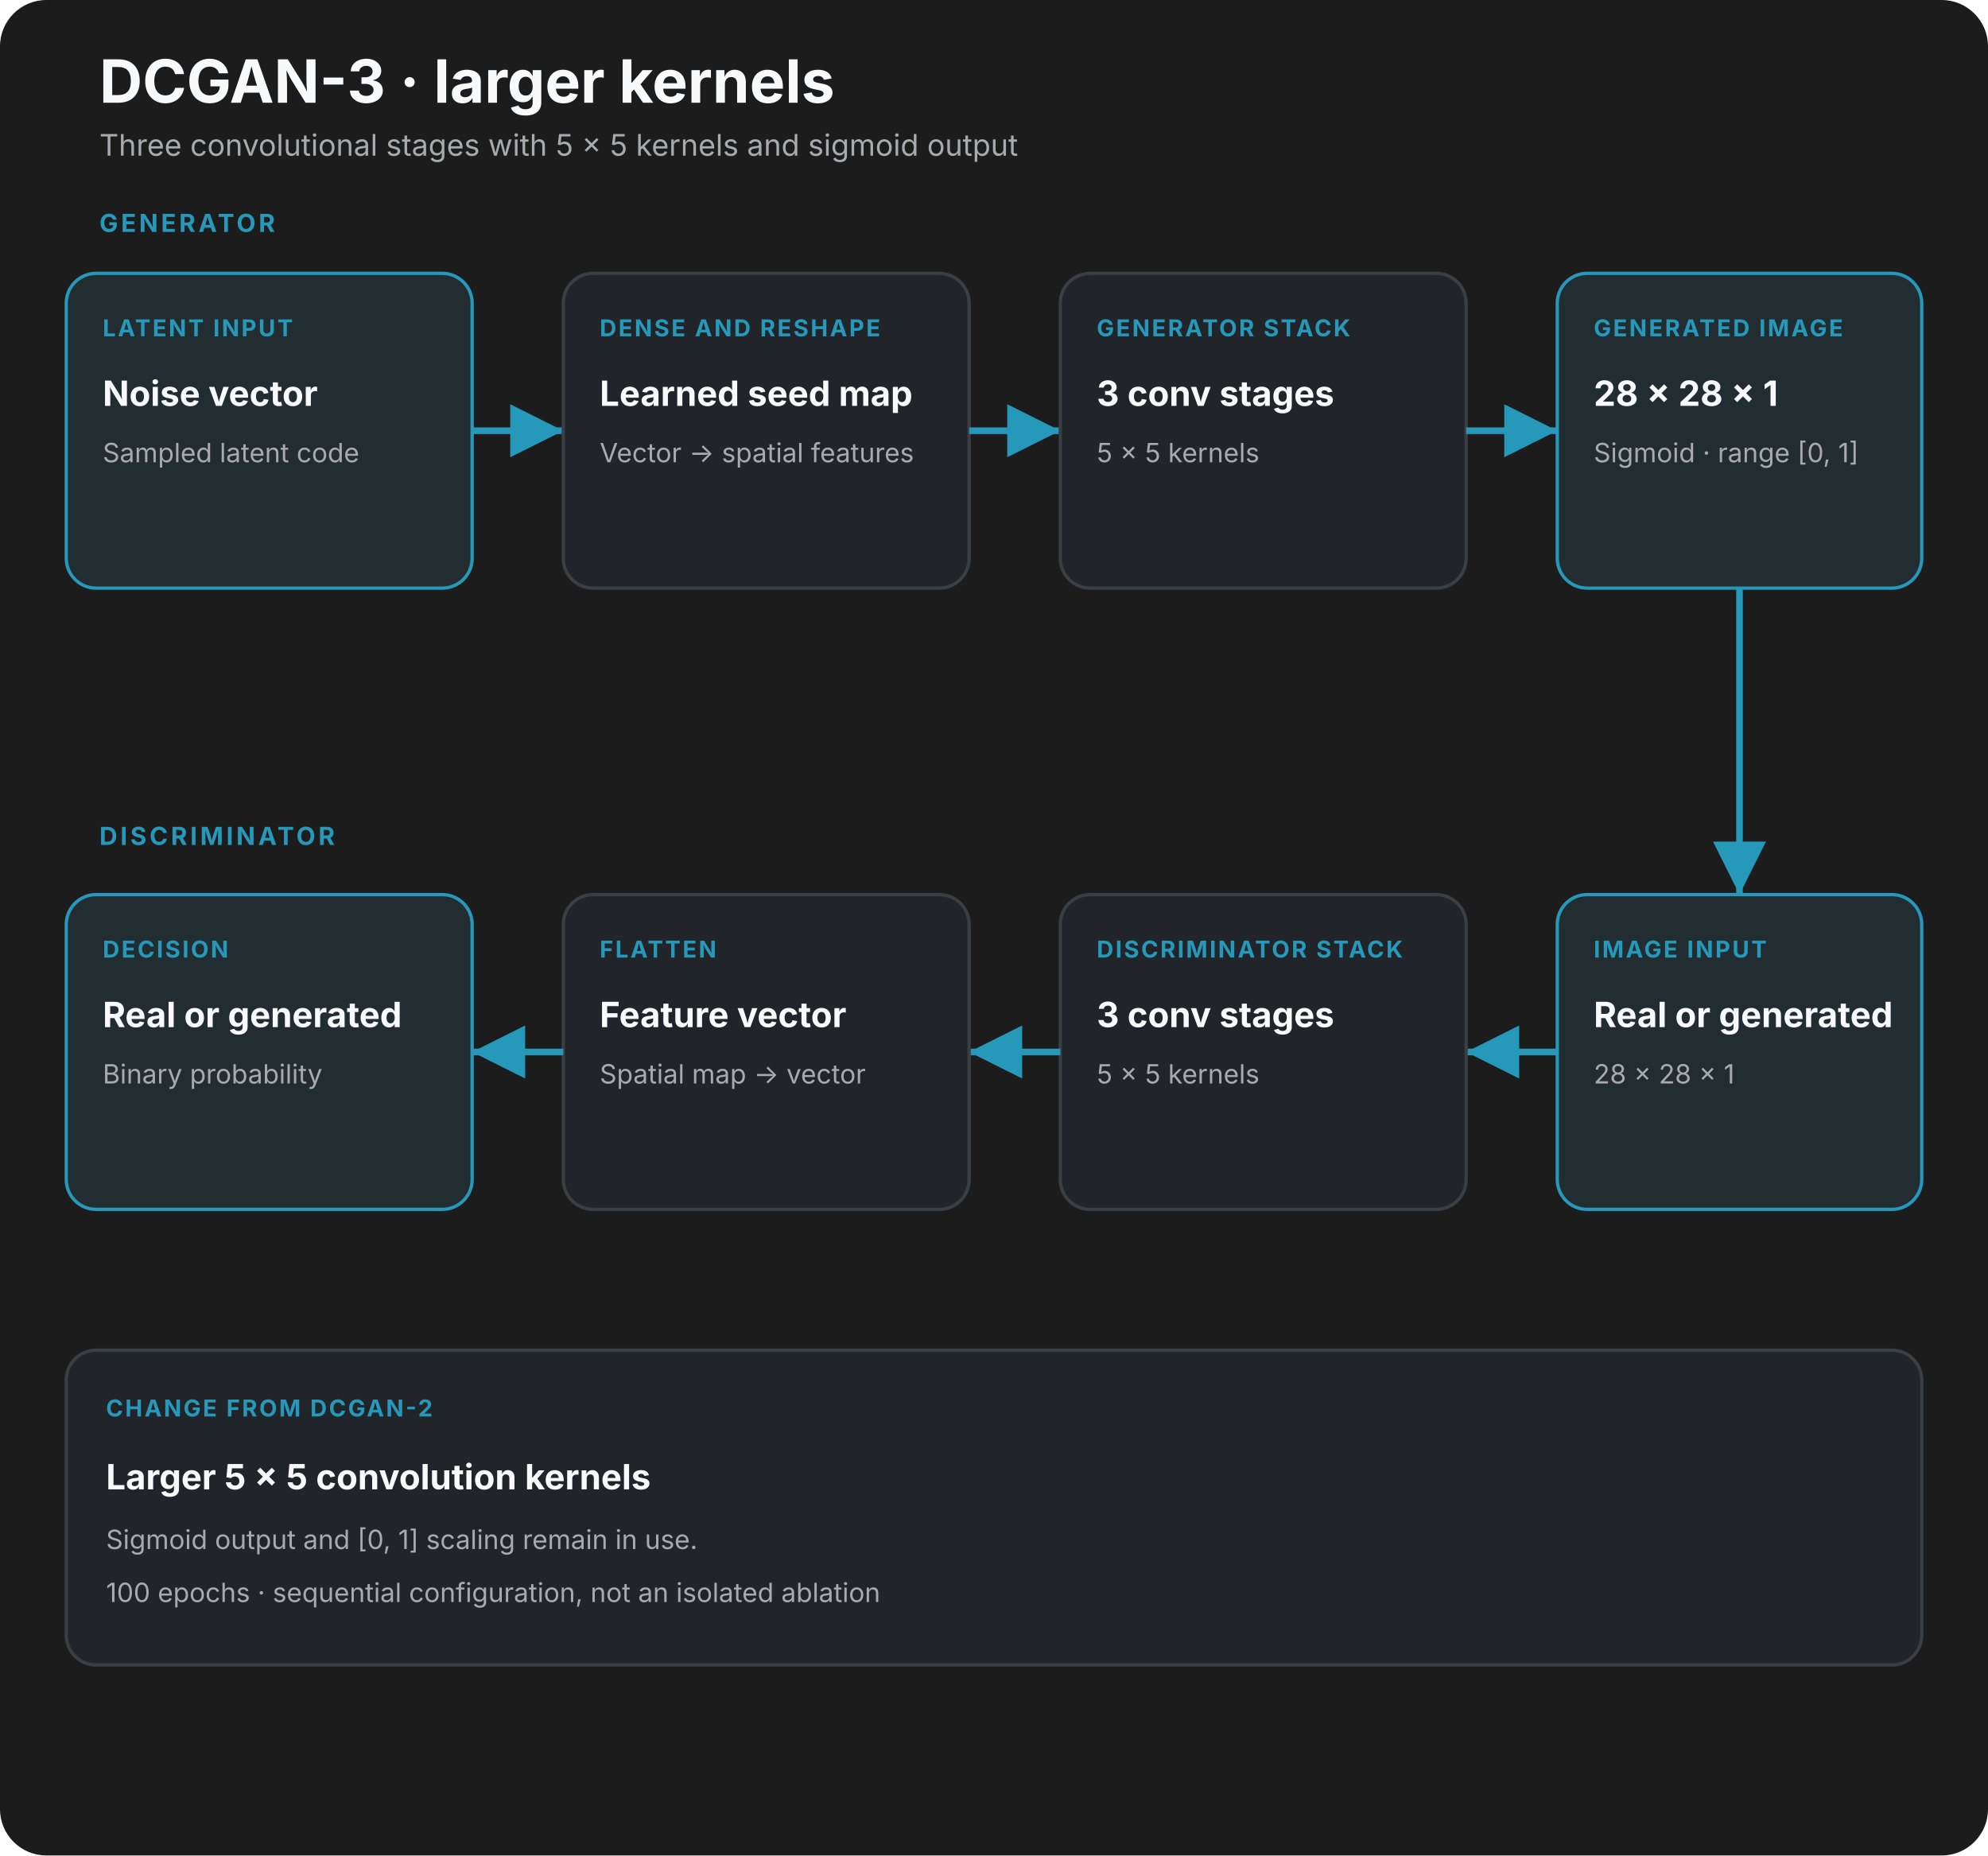
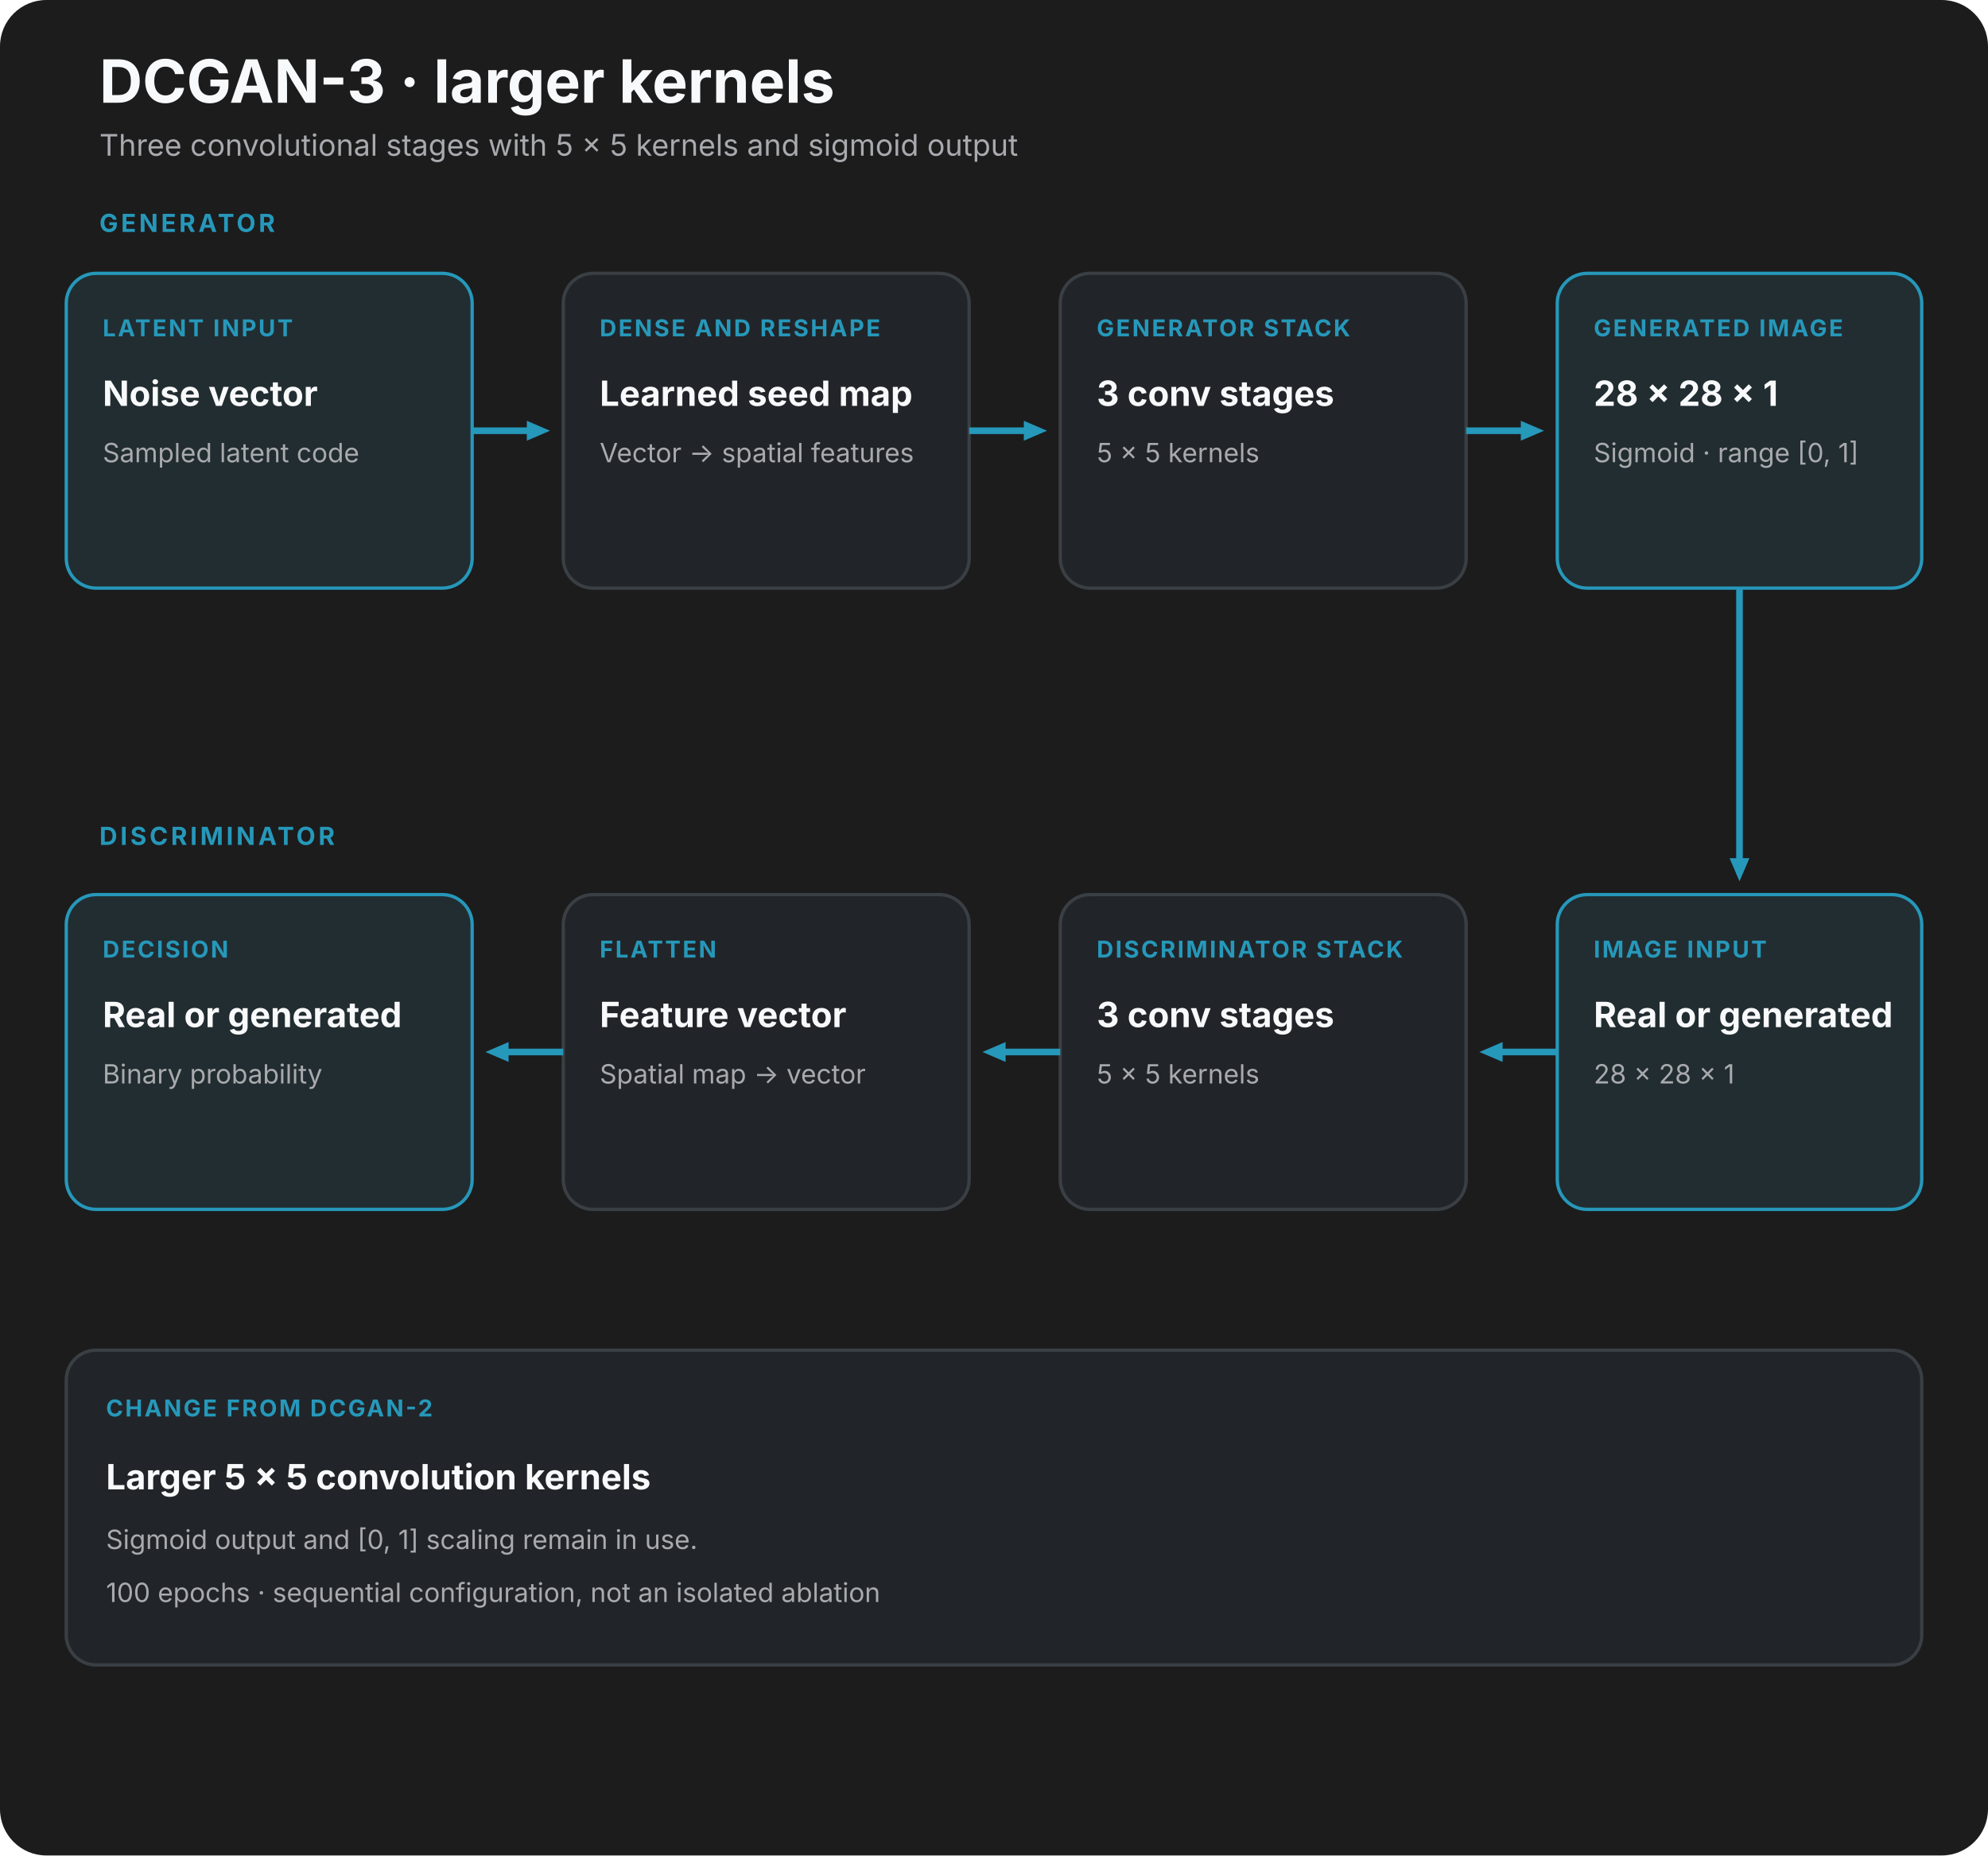
<svg xmlns="http://www.w3.org/2000/svg" viewBox="0 0 1200 1120" role="img" aria-labelledby="dcgan3-title dcgan3-desc">
  <defs>
-     <marker id="dcgan3-arrow" markerWidth="11" markerHeight="11" refX="8" refY="4" orient="auto">
-       <path d="M0 0 8 4 0 8Z" fill="#2698ba" />
+     <marker id="dcgan3-arrow" markerWidth="16" markerHeight="12" refX="2" refY="6" orient="auto" markerUnits="userSpaceOnUse">
+       <path d="M0 0 14 6 0 12Z" fill="#2698ba" stroke="none" />
    </marker>
-     <style>.h{fill:#f8f9fa;font:700 36px Inter,-apple-system,BlinkMacSystemFont,"Segoe UI",sans-serif}.s{fill:#a8aaad;font:400 18px Inter,-apple-system,BlinkMacSystemFont,"Segoe UI",sans-serif}.r{fill:#2698ba;font:700 15px Inter,-apple-system,BlinkMacSystemFont,"Segoe UI",sans-serif;letter-spacing:1.8px}.k{fill:#2698ba;font:700 14px Inter,-apple-system,BlinkMacSystemFont,"Segoe UI",sans-serif;letter-spacing:1.2px}.n{fill:#f8f9fa;font:700 21px Inter,-apple-system,BlinkMacSystemFont,"Segoe UI",sans-serif}.d{fill:#a8aaad;font:400 16px Inter,-apple-system,BlinkMacSystemFont,"Segoe UI",sans-serif}.c{fill:#212529;stroke:#3a3f44;stroke-width:2}.z{fill:#222d31;stroke:#2698ba;stroke-width:2}.a{fill:none;stroke:#2698ba;stroke-width:4;marker-end:url(#dcgan3-arrow)}</style>
+     <style>.h{fill:#f8f9fa;font:700 36px Inter,-apple-system,BlinkMacSystemFont,"Segoe UI",sans-serif}.s{fill:#a8aaad;font:400 18px Inter,-apple-system,BlinkMacSystemFont,"Segoe UI",sans-serif}.r{fill:#2698ba;font:700 15px Inter,-apple-system,BlinkMacSystemFont,"Segoe UI",sans-serif;letter-spacing:1.8px}.k{fill:#2698ba;font:700 14px Inter,-apple-system,BlinkMacSystemFont,"Segoe UI",sans-serif;letter-spacing:1.2px}.n{fill:#f8f9fa;font:700 21px Inter,-apple-system,BlinkMacSystemFont,"Segoe UI",sans-serif}.d{fill:#a8aaad;font:400 16px Inter,-apple-system,BlinkMacSystemFont,"Segoe UI",sans-serif}.c{fill:#212529;stroke:#3a3f44;stroke-width:2}.z{fill:#222d31;stroke:#2698ba;stroke-width:2}.a{fill:none;stroke:#2698ba;stroke-width:4;stroke-linecap: butt; marker-end:url(#dcgan3-arrow)}</style>
  </defs>
  <rect width="1200" height="1120" rx="28" fill="#1c1c1d" />
  <text x="60" y="62" class="h">DCGAN-3 · larger kernels</text>
  <text x="60" y="94" class="s">Three convolutional stages with 5 × 5 kernels and sigmoid output</text>
  <text x="60" y="140" class="r">GENERATOR</text>
  <g transform="translate(40 165)">
    <rect width="245" height="190" rx="18" class="z" />
    <text x="22" y="38" class="k">LATENT INPUT</text>
    <text x="22" y="80" class="n">Noise vector</text>
    <text x="22" y="114" class="d">Sampled latent code</text>
  </g>
-   <path d="M285 260h55" class="a" />
+   <path d="M285 260h35" class="a" />
  <g transform="translate(340 165)">
    <rect width="245" height="190" rx="18" class="c" />
    <text x="22" y="38" class="k">DENSE AND RESHAPE</text>
    <text x="22" y="80" class="n">Learned seed map</text>
    <text x="22" y="114" class="d">Vector → spatial features</text>
  </g>
-   <path d="M585 260h55" class="a" />
+   <path d="M585 260h35" class="a" />
  <g transform="translate(640 165)">
    <rect width="245" height="190" rx="18" class="c" />
    <text x="22" y="38" class="k">GENERATOR STACK</text>
    <text x="22" y="80" class="n">3 conv stages</text>
    <text x="22" y="114" class="d">5 × 5 kernels</text>
  </g>
-   <path d="M885 260h55" class="a" />
+   <path d="M885 260h35" class="a" />
  <g transform="translate(940 165)">
    <rect width="220" height="190" rx="18" class="z" />
    <text x="22" y="38" class="k">GENERATED IMAGE</text>
    <text x="22" y="80" class="n">28 × 28 × 1</text>
    <text x="22" y="114" class="d">Sigmoid · range [0, 1]</text>
  </g>
-   <path d="M1050 355v185" class="a" />
+   <path d="M1050 355v165" class="a" />
  <text x="60" y="510" class="r">DISCRIMINATOR</text>
  <g transform="translate(940 540)">
    <rect width="220" height="190" rx="18" class="z" />
    <text x="22" y="38" class="k">IMAGE INPUT</text>
    <text x="22" y="80" class="n">Real or generated</text>
    <text x="22" y="114" class="d">28 × 28 × 1</text>
  </g>
-   <path d="M940 635h-55" class="a" />
+   <path d="M940 635h-35" class="a" />
  <g transform="translate(640 540)">
    <rect width="245" height="190" rx="18" class="c" />
    <text x="22" y="38" class="k">DISCRIMINATOR STACK</text>
    <text x="22" y="80" class="n">3 conv stages</text>
    <text x="22" y="114" class="d">5 × 5 kernels</text>
  </g>
-   <path d="M640 635h-55" class="a" />
+   <path d="M640 635h-35" class="a" />
  <g transform="translate(340 540)">
    <rect width="245" height="190" rx="18" class="c" />
    <text x="22" y="38" class="k">FLATTEN</text>
    <text x="22" y="80" class="n">Feature vector</text>
    <text x="22" y="114" class="d">Spatial map → vector</text>
  </g>
-   <path d="M340 635h-55" class="a" />
+   <path d="M340 635h-35" class="a" />
  <g transform="translate(40 540)">
    <rect width="245" height="190" rx="18" class="z" />
    <text x="22" y="38" class="k">DECISION</text>
    <text x="22" y="80" class="n">Real or generated</text>
    <text x="22" y="114" class="d">Binary probability</text>
  </g>
  <g transform="translate(40 815)">
    <rect width="1120" height="190" rx="18" class="c" />
    <text x="24" y="40" class="k">CHANGE FROM DCGAN-2</text>
    <text x="24" y="84" class="n">Larger 5 × 5 convolution kernels</text>
    <text x="24" y="120" class="d">Sigmoid output and [0, 1] scaling remain in use.</text>
    <text x="24" y="152" class="d">100 epochs · sequential configuration, not an isolated ablation</text>
  </g>
</svg>
